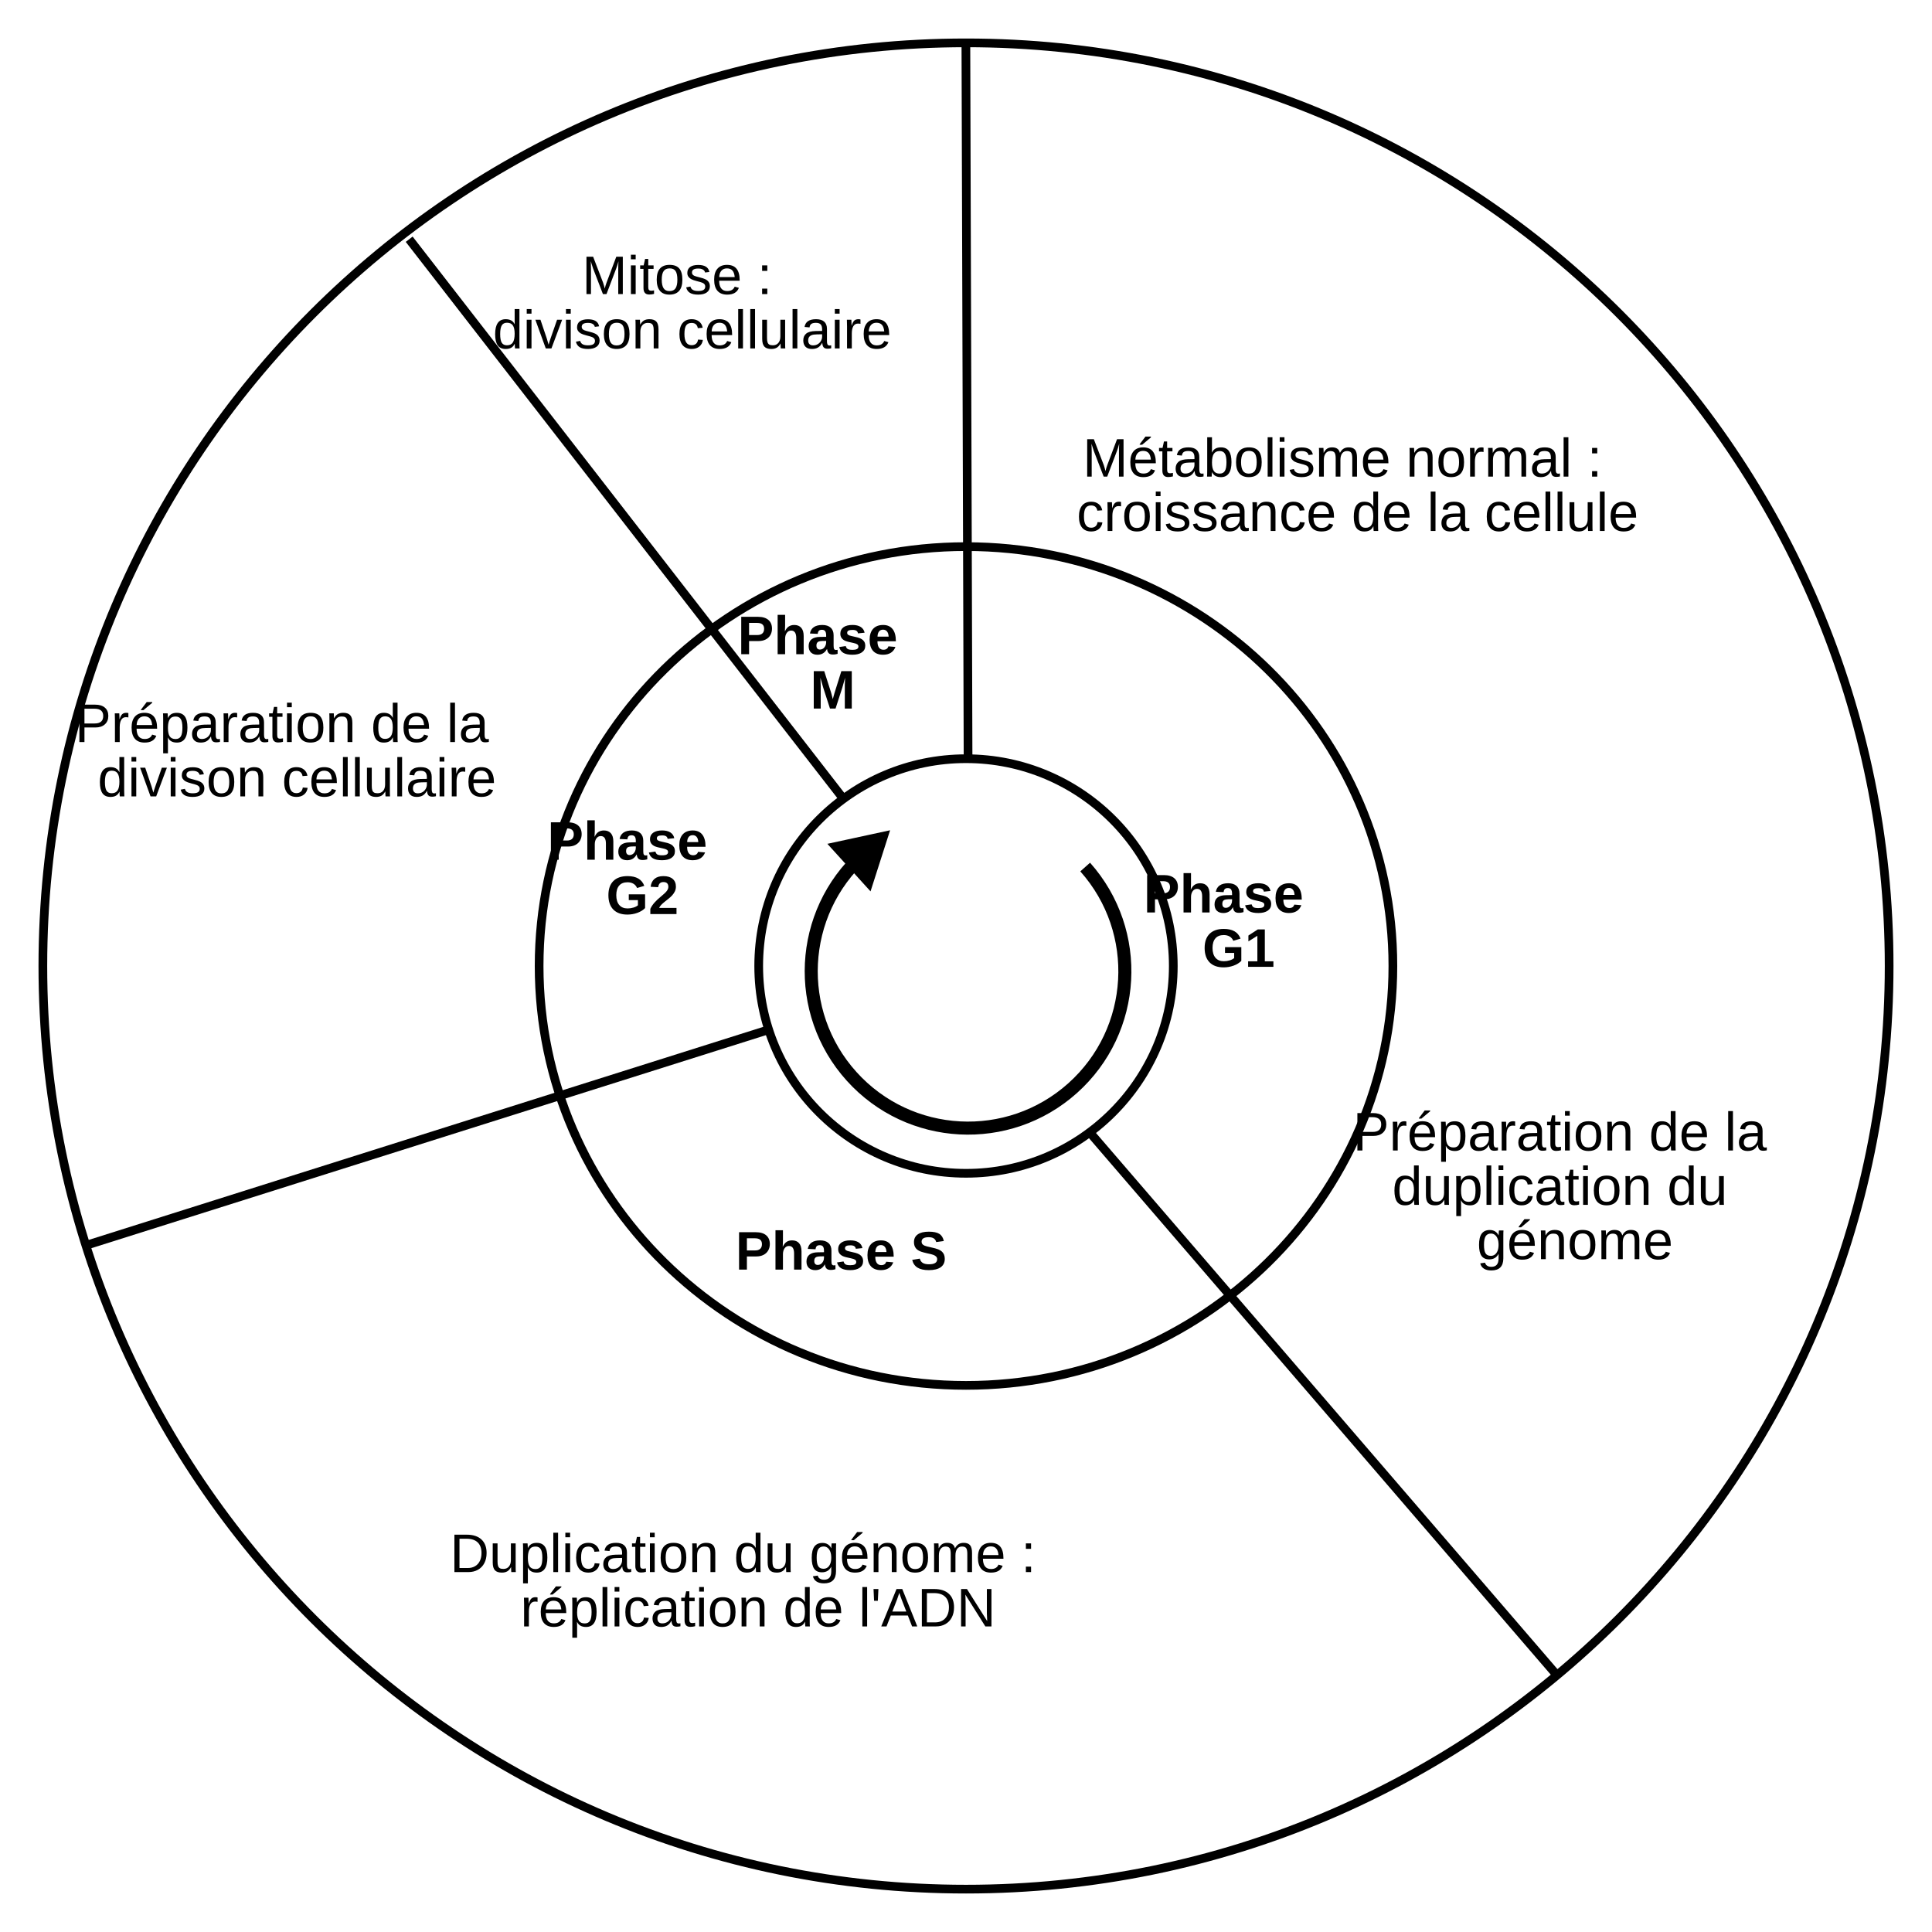
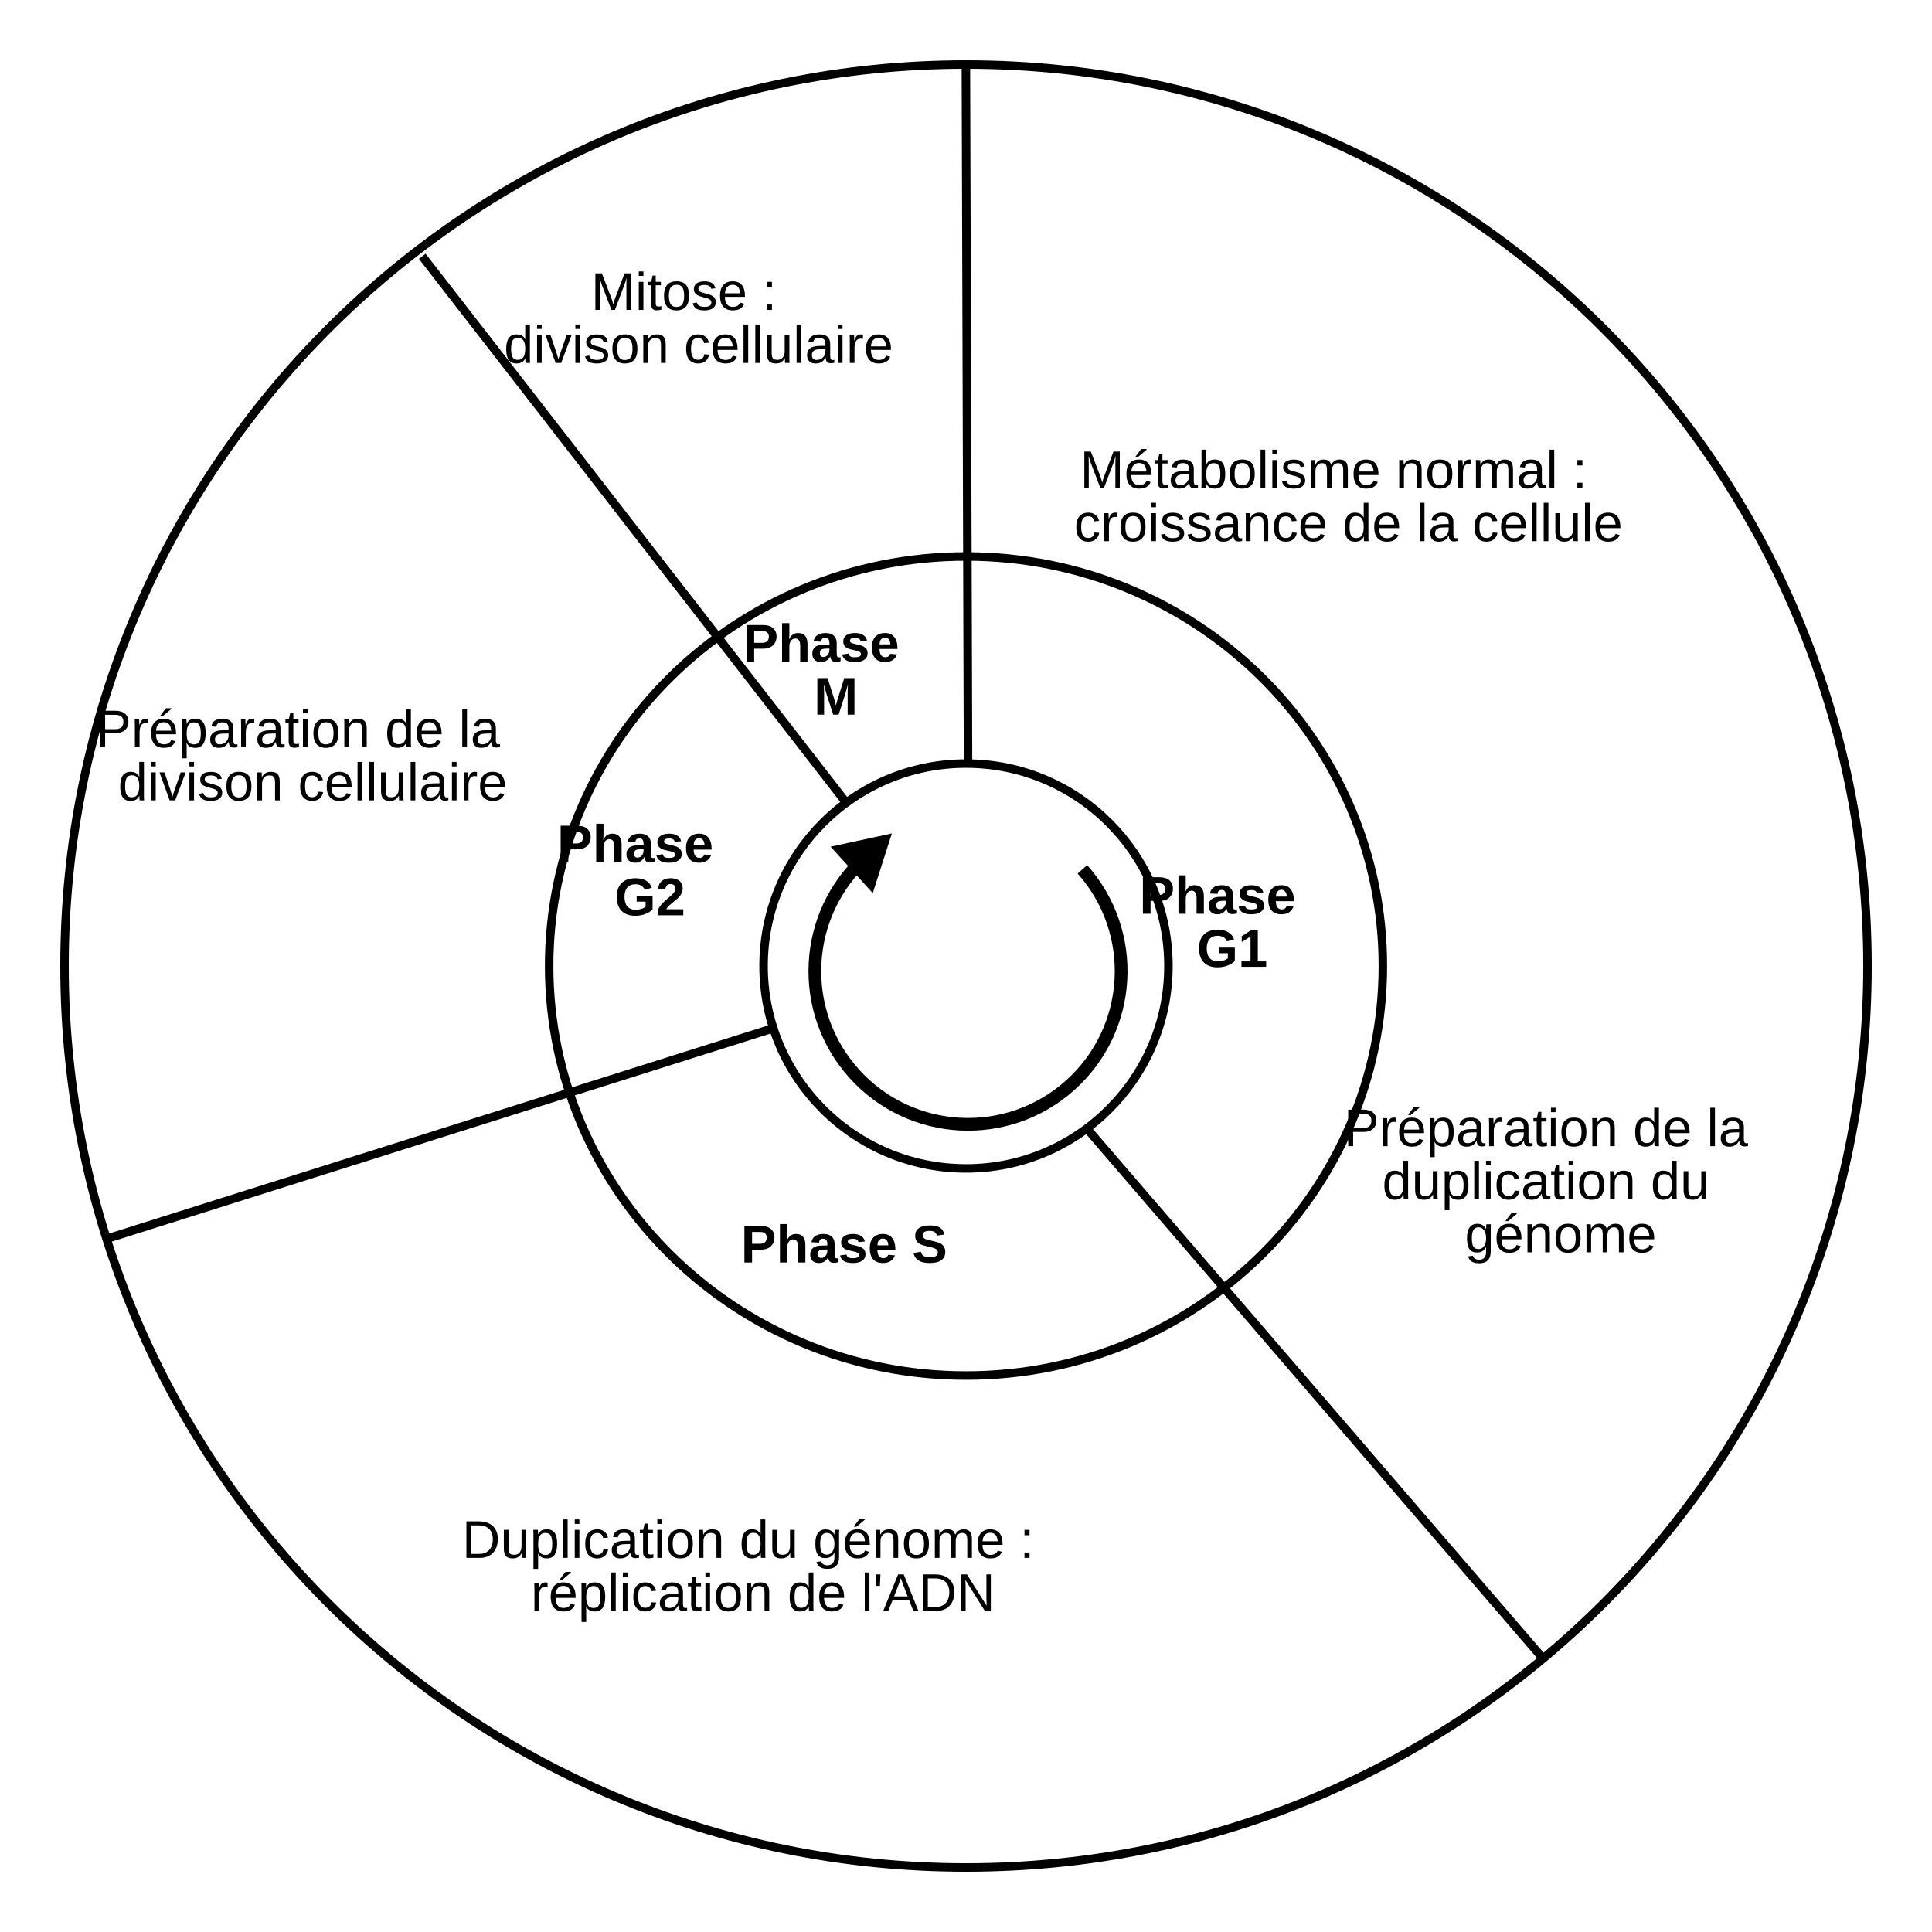
- <svg xmlns="http://www.w3.org/2000/svg" width="501.666mm" height="501.666mm" viewBox="0 0 1777.555 1777.555" id="svg2" version="1.1">
+ <svg xmlns="http://www.w3.org/2000/svg" width="160.256mm" height="160.256mm" viewBox="0 0 567.836 567.836" id="svg2" version="1.1">
  <defs id="defs4">
    <marker orient="auto" refY="0" refX="0" id="TriangleOutM" style="overflow:visible">
      <path id="path4317" d="m 5.77,0 -8.65,5 0,-10 8.65,5 z" style="fill:#000000;fill-opacity:1;fill-rule:evenodd;stroke:#000000;stroke-width:1pt;stroke-opacity:1" transform="scale(0.4,0.4)" />
    </marker>
    <marker orient="auto" refY="0" refX="0" id="Arrow1Lend" style="overflow:visible">
      <path id="path4175" d="M 0,0 5,-5 -12.5,0 5,5 0,0 Z" style="fill:#000000;fill-opacity:1;fill-rule:evenodd;stroke:#000000;stroke-width:1pt;stroke-opacity:1" transform="matrix(-0.8,0,0,-0.8,-10,0)" />
    </marker>
  </defs>
-   <g id="layer1" transform="translate(-870.0389,3563.504)">
-     <ellipse style="color:#000000;clip-rule:nonzero;display:inline;overflow:visible;visibility:visible;opacity:1;isolation:auto;mix-blend-mode:normal;color-interpolation:sRGB;color-interpolation-filters:linearRGB;solid-color:#000000;solid-opacity:1;fill:none;fill-opacity:1;fill-rule:evenodd;stroke:#000000;stroke-width:8;stroke-linecap:butt;stroke-linejoin:miter;stroke-miterlimit:4;stroke-dasharray:none;stroke-dashoffset:0;stroke-opacity:1;marker:none;color-rendering:auto;image-rendering:auto;shape-rendering:auto;text-rendering:auto;enable-background:accumulate" id="path4144" cx="1758.816" cy="-2674.726" rx="392.756" ry="385.858" />
-     <circle id="path4146" style="color:#000000;clip-rule:nonzero;display:inline;overflow:visible;visibility:visible;opacity:1;isolation:auto;mix-blend-mode:normal;color-interpolation:sRGB;color-interpolation-filters:linearRGB;solid-color:#000000;solid-opacity:1;fill:none;fill-opacity:1;fill-rule:evenodd;stroke:#000000;stroke-width:8;stroke-linecap:butt;stroke-linejoin:miter;stroke-miterlimit:4;stroke-dasharray:none;stroke-dashoffset:0;stroke-opacity:1;marker:none;color-rendering:auto;image-rendering:auto;shape-rendering:auto;text-rendering:auto;enable-background:accumulate" cx="1758.816" cy="-2674.726" r="190.725" />
-     <path style="fill:none;fill-rule:evenodd;stroke:#000000;stroke-width:8;stroke-linecap:butt;stroke-linejoin:miter;stroke-miterlimit:4;stroke-dasharray:none;stroke-opacity:1" d="m 1758.694,-3527.131 2.02,661.568" id="path4148" />
-     <path id="path4150" d="m 1576.544,-2615.878 -624.978,197.391" style="fill:none;fill-rule:evenodd;stroke:#000000;stroke-width:8;stroke-linecap:butt;stroke-linejoin:miter;stroke-miterlimit:4;stroke-dasharray:none;stroke-opacity:1" />
-     <path style="fill:none;fill-rule:evenodd;stroke:#000000;stroke-width:8;stroke-linecap:butt;stroke-linejoin:miter;stroke-miterlimit:4;stroke-dasharray:none;stroke-opacity:1" d="m 2301.656,-2023.238 -429.437,-498.909" id="path4152" />
-     <path style="color:#000000;clip-rule:nonzero;display:inline;overflow:visible;visibility:visible;opacity:1;isolation:auto;mix-blend-mode:normal;color-interpolation:sRGB;color-interpolation-filters:linearRGB;solid-color:#000000;solid-opacity:1;fill:none;fill-opacity:1;fill-rule:evenodd;stroke:#000000;stroke-width:12;stroke-linecap:butt;stroke-linejoin:miter;stroke-miterlimit:4;stroke-dasharray:none;stroke-dashoffset:0;stroke-opacity:1;marker:none;marker-end:url(#TriangleOutM);color-rendering:auto;image-rendering:auto;shape-rendering:auto;text-rendering:auto;enable-background:accumulate" id="path4166" d="m 1868.474,-2765.777 a 144.286,144.286 0 0 1 -11.503,203.397 144.286,144.286 0 0 1 -203.433,-10.849 144.286,144.286 0 0 1 10.194,-203.467" />
-     <text xml:space="preserve" style="color:#000000;font-style:normal;font-variant:normal;font-weight:bold;font-stretch:normal;font-size:50px;line-height:100%;font-family:arial;-inkscape-font-specification:arial;text-indent:0;text-align:center;text-decoration:none;text-decoration-line:none;letter-spacing:0px;word-spacing:0px;text-transform:none;direction:ltr;block-progression:tb;writing-mode:lr-tb;baseline-shift:baseline;text-anchor:middle;display:inline;overflow:visible;visibility:visible;fill:#000000;fill-opacity:1;fill-rule:nonzero;stroke:none;stroke-width:1px;stroke-linecap:butt;stroke-linejoin:miter;stroke-opacity:1;marker:none;enable-background:accumulate" x="1678.695" y="-2395.38" id="text5350">
-       <tspan id="tspan5352" x="1678.695" y="-2395.38">Phase S</tspan>
+   <g id="layer1" transform="translate(-954.4255,2816.979)">
+     <ellipse style="color:#000000;clip-rule:nonzero;display:inline;overflow:visible;visibility:visible;opacity:1;isolation:auto;mix-blend-mode:normal;color-interpolation:sRGB;color-interpolation-filters:linearRGB;solid-color:#000000;solid-opacity:1;fill:none;fill-opacity:1;fill-rule:evenodd;stroke:#000000;stroke-width:2.496;stroke-linecap:butt;stroke-linejoin:miter;stroke-miterlimit:4;stroke-dasharray:none;stroke-dashoffset:0;stroke-opacity:1;marker:none;color-rendering:auto;image-rendering:auto;shape-rendering:auto;text-rendering:auto;enable-background:accumulate" id="path4144" cx="1238.344" cy="-2533.061" rx="122.521" ry="120.369" />
+     <circle id="path4146" style="color:#000000;clip-rule:nonzero;display:inline;overflow:visible;visibility:visible;opacity:1;isolation:auto;mix-blend-mode:normal;color-interpolation:sRGB;color-interpolation-filters:linearRGB;solid-color:#000000;solid-opacity:1;fill:none;fill-opacity:1;fill-rule:evenodd;stroke:#000000;stroke-width:2.496;stroke-linecap:butt;stroke-linejoin:miter;stroke-miterlimit:4;stroke-dasharray:none;stroke-dashoffset:0;stroke-opacity:1;marker:none;color-rendering:auto;image-rendering:auto;shape-rendering:auto;text-rendering:auto;enable-background:accumulate" cx="1238.344" cy="-2533.061" r="59.497" />
+     <path style="fill:none;fill-rule:evenodd;stroke:#000000;stroke-width:2.496;stroke-linecap:butt;stroke-linejoin:miter;stroke-miterlimit:4;stroke-dasharray:none;stroke-opacity:1" d="m 1238.305,-2798.969 0.63,206.377" id="path4148" />
+     <path id="path4150" d="m 1181.484,-2514.703 -194.963,61.576" style="fill:none;fill-rule:evenodd;stroke:#000000;stroke-width:2.496;stroke-linecap:butt;stroke-linejoin:miter;stroke-miterlimit:4;stroke-dasharray:none;stroke-opacity:1" />
+     <path style="fill:none;fill-rule:evenodd;stroke:#000000;stroke-width:2.496;stroke-linecap:butt;stroke-linejoin:miter;stroke-miterlimit:4;stroke-dasharray:none;stroke-opacity:1" d="m 1407.683,-2329.828 -133.963,-155.635" id="path4152" />
+     <path style="color:#000000;clip-rule:nonzero;display:inline;overflow:visible;visibility:visible;opacity:1;isolation:auto;mix-blend-mode:normal;color-interpolation:sRGB;color-interpolation-filters:linearRGB;solid-color:#000000;solid-opacity:1;fill:none;fill-opacity:1;fill-rule:evenodd;stroke:#000000;stroke-width:3.743;stroke-linecap:butt;stroke-linejoin:miter;stroke-miterlimit:4;stroke-dasharray:none;stroke-dashoffset:0;stroke-opacity:1;marker:none;marker-end:url(#TriangleOutM);color-rendering:auto;image-rendering:auto;shape-rendering:auto;text-rendering:auto;enable-background:accumulate" id="path4166" d="m 1272.551,-2561.464 a 45.01,45.01 0 0 1 -3.588,63.45 45.01,45.01 0 0 1 -63.461,-3.384 45.01,45.01 0 0 1 3.18,-63.472" />
+     <text xml:space="preserve" style="color:#000000;font-style:normal;font-variant:normal;font-weight:bold;font-stretch:normal;font-size:15.598px;line-height:100%;font-family:arial;-inkscape-font-specification:arial;text-indent:0;text-align:center;text-decoration:none;text-decoration-line:none;letter-spacing:0px;word-spacing:0px;text-transform:none;direction:ltr;block-progression:tb;writing-mode:lr-tb;baseline-shift:baseline;text-anchor:middle;display:inline;overflow:visible;visibility:visible;fill:#000000;fill-opacity:1;fill-rule:nonzero;stroke:none;stroke-width:1px;stroke-linecap:butt;stroke-linejoin:miter;stroke-opacity:1;marker:none;enable-background:accumulate" x="1213.35" y="-2445.918" id="text5350">
+       <tspan id="tspan5352" x="1213.35" y="-2445.918">Phase S</tspan>
    </text>
-     <path id="path5392" d="M 1246.515,-3343.402 1645,-2829.849" style="fill:none;fill-rule:evenodd;stroke:#000000;stroke-width:8;stroke-linecap:butt;stroke-linejoin:miter;stroke-miterlimit:4;stroke-dasharray:none;stroke-opacity:1" />
-     <text id="text5394" y="-2723.951" x="2044.41" style="color:#000000;font-style:normal;font-variant:normal;font-weight:bold;font-stretch:normal;font-size:50px;line-height:100%;font-family:arial;-inkscape-font-specification:arial;text-indent:0;text-align:center;text-decoration:none;text-decoration-line:none;letter-spacing:0px;word-spacing:0px;text-transform:none;direction:ltr;block-progression:tb;writing-mode:lr-tb;baseline-shift:baseline;text-anchor:middle;display:inline;overflow:visible;visibility:visible;fill:#000000;fill-opacity:1;fill-rule:nonzero;stroke:none;stroke-width:1px;stroke-linecap:butt;stroke-linejoin:miter;stroke-opacity:1;marker:none;enable-background:accumulate" xml:space="preserve">
-       <tspan y="-2723.951" x="2044.41" id="tspan5396">Phase</tspan>
-       <tspan y="-2673.951" x="2044.41" id="tspan5398">G1</tspan>
+     <path id="path5392" d="m 1078.531,-2741.655 124.308,160.204" style="fill:none;fill-rule:evenodd;stroke:#000000;stroke-width:2.496;stroke-linecap:butt;stroke-linejoin:miter;stroke-miterlimit:4;stroke-dasharray:none;stroke-opacity:1" />
+     <text id="text5394" y="-2548.416" x="1327.435" style="color:#000000;font-style:normal;font-variant:normal;font-weight:bold;font-stretch:normal;font-size:15.598px;line-height:100%;font-family:arial;-inkscape-font-specification:arial;text-indent:0;text-align:center;text-decoration:none;text-decoration-line:none;letter-spacing:0px;word-spacing:0px;text-transform:none;direction:ltr;block-progression:tb;writing-mode:lr-tb;baseline-shift:baseline;text-anchor:middle;display:inline;overflow:visible;visibility:visible;fill:#000000;fill-opacity:1;fill-rule:nonzero;stroke:none;stroke-width:1px;stroke-linecap:butt;stroke-linejoin:miter;stroke-opacity:1;marker:none;enable-background:accumulate" xml:space="preserve">
+       <tspan y="-2548.416" x="1327.435" id="tspan5396">Phase</tspan>
+       <tspan y="-2532.819" x="1327.435" id="tspan5398">G1</tspan>
    </text>
-     <text xml:space="preserve" style="color:#000000;font-style:normal;font-variant:normal;font-weight:bold;font-stretch:normal;font-size:50px;line-height:100%;font-family:arial;-inkscape-font-specification:arial;text-indent:0;text-align:center;text-decoration:none;text-decoration-line:none;letter-spacing:0px;word-spacing:0px;text-transform:none;direction:ltr;block-progression:tb;writing-mode:lr-tb;baseline-shift:baseline;text-anchor:middle;display:inline;overflow:visible;visibility:visible;fill:#000000;fill-opacity:1;fill-rule:nonzero;stroke:none;stroke-width:1px;stroke-linecap:butt;stroke-linejoin:miter;stroke-opacity:1;marker:none;enable-background:accumulate" x="1495.838" y="-2772.523" id="text5400">
-       <tspan id="tspan5402" x="1495.838" y="-2772.523">Phase</tspan>
-       <tspan id="tspan5404" x="1495.838" y="-2722.523">G2</tspan>
+     <text xml:space="preserve" style="color:#000000;font-style:normal;font-variant:normal;font-weight:bold;font-stretch:normal;font-size:15.598px;line-height:100%;font-family:arial;-inkscape-font-specification:arial;text-indent:0;text-align:center;text-decoration:none;text-decoration-line:none;letter-spacing:0px;word-spacing:0px;text-transform:none;direction:ltr;block-progression:tb;writing-mode:lr-tb;baseline-shift:baseline;text-anchor:middle;display:inline;overflow:visible;visibility:visible;fill:#000000;fill-opacity:1;fill-rule:nonzero;stroke:none;stroke-width:1px;stroke-linecap:butt;stroke-linejoin:miter;stroke-opacity:1;marker:none;enable-background:accumulate" x="1156.307" y="-2563.568" id="text5400">
+       <tspan id="tspan5402" x="1156.307" y="-2563.568">Phase</tspan>
+       <tspan id="tspan5404" x="1156.307" y="-2547.97">G2</tspan>
    </text>
-     <text id="text5406" y="-2961.584" x="1670.961" style="color:#000000;font-style:normal;font-variant:normal;font-weight:bold;font-stretch:normal;font-size:50px;line-height:100%;font-family:arial;-inkscape-font-specification:arial;text-indent:0;text-align:center;text-decoration:none;text-decoration-line:none;letter-spacing:0px;word-spacing:0px;text-transform:none;direction:ltr;block-progression:tb;writing-mode:lr-tb;baseline-shift:baseline;text-anchor:middle;display:inline;overflow:visible;visibility:visible;fill:#000000;fill-opacity:1;fill-rule:nonzero;stroke:none;stroke-width:1px;stroke-linecap:butt;stroke-linejoin:miter;stroke-opacity:1;marker:none;enable-background:accumulate" xml:space="preserve">
-       <tspan y="-2961.584" x="1670.961" id="tspan5408">Phase</tspan>
-       <tspan y="-2911.584" x="1670.961" id="tspan5410">M</tspan>
+     <text id="text5406" y="-2622.546" x="1210.937" style="color:#000000;font-style:normal;font-variant:normal;font-weight:bold;font-stretch:normal;font-size:15.598px;line-height:100%;font-family:arial;-inkscape-font-specification:arial;text-indent:0;text-align:center;text-decoration:none;text-decoration-line:none;letter-spacing:0px;word-spacing:0px;text-transform:none;direction:ltr;block-progression:tb;writing-mode:lr-tb;baseline-shift:baseline;text-anchor:middle;display:inline;overflow:visible;visibility:visible;fill:#000000;fill-opacity:1;fill-rule:nonzero;stroke:none;stroke-width:1px;stroke-linecap:butt;stroke-linejoin:miter;stroke-opacity:1;marker:none;enable-background:accumulate" xml:space="preserve">
+       <tspan y="-2622.546" x="1210.937" id="tspan5408">Phase</tspan>
+       <tspan y="-2606.948" x="1210.937" id="tspan5410">M</tspan>
    </text>
-     <circle cy="-2674.726" cx="1758.816" id="ellipse5412" style="color:#000000;clip-rule:nonzero;display:inline;overflow:visible;visibility:visible;opacity:1;isolation:auto;mix-blend-mode:normal;color-interpolation:sRGB;color-interpolation-filters:linearRGB;solid-color:#000000;solid-opacity:1;fill:none;fill-opacity:1;fill-rule:evenodd;stroke:#000000;stroke-width:8;stroke-linecap:butt;stroke-linejoin:miter;stroke-miterlimit:4;stroke-dasharray:none;stroke-dashoffset:0;stroke-opacity:1;marker:none;color-rendering:auto;image-rendering:auto;shape-rendering:auto;text-rendering:auto;enable-background:accumulate" r="849.345" />
-     <text xml:space="preserve" style="color:#000000;font-style:normal;font-variant:normal;font-weight:normal;font-stretch:normal;font-size:50px;line-height:100%;font-family:arial;-inkscape-font-specification:arial;text-indent:0;text-align:center;text-decoration:none;text-decoration-line:none;letter-spacing:0px;word-spacing:0px;text-transform:none;direction:ltr;block-progression:tb;writing-mode:lr-tb;baseline-shift:baseline;text-anchor:middle;display:inline;overflow:visible;visibility:visible;fill:#000000;fill-opacity:1;fill-rule:nonzero;stroke:none;stroke-width:1px;stroke-linecap:butt;stroke-linejoin:miter;stroke-opacity:1;marker:none;enable-background:accumulate" x="1541.661" y="-3292.914" id="text5414">
-       <tspan id="tspan5418" x="1541.661" y="-3292.914">Mitose :</tspan>
-       <tspan x="1541.661" y="-3242.914" id="tspan5422">divison cellulaire</tspan>
+     <circle cy="-2533.061" cx="1238.344" id="ellipse5412" style="color:#000000;clip-rule:nonzero;display:inline;overflow:visible;visibility:visible;opacity:1;isolation:auto;mix-blend-mode:normal;color-interpolation:sRGB;color-interpolation-filters:linearRGB;solid-color:#000000;solid-opacity:1;fill:none;fill-opacity:1;fill-rule:evenodd;stroke:#000000;stroke-width:2.496;stroke-linecap:butt;stroke-linejoin:miter;stroke-miterlimit:4;stroke-dasharray:none;stroke-dashoffset:0;stroke-opacity:1;marker:none;color-rendering:auto;image-rendering:auto;shape-rendering:auto;text-rendering:auto;enable-background:accumulate" r="264.954" />
+     <text xml:space="preserve" style="color:#000000;font-style:normal;font-variant:normal;font-weight:normal;font-stretch:normal;font-size:15.598px;line-height:100%;font-family:arial;-inkscape-font-specification:arial;text-indent:0;text-align:center;text-decoration:none;text-decoration-line:none;letter-spacing:0px;word-spacing:0px;text-transform:none;direction:ltr;block-progression:tb;writing-mode:lr-tb;baseline-shift:baseline;text-anchor:middle;display:inline;overflow:visible;visibility:visible;fill:#000000;fill-opacity:1;fill-rule:nonzero;stroke:none;stroke-width:1px;stroke-linecap:butt;stroke-linejoin:miter;stroke-opacity:1;marker:none;enable-background:accumulate" x="1170.602" y="-2725.905" id="text5414">
+       <tspan id="tspan5418" x="1170.602" y="-2725.905">Mitose :</tspan>
+       <tspan x="1170.602" y="-2710.307" id="tspan5422">divison cellulaire</tspan>
    </text>
-     <text id="text5424" y="-2117.096" x="1602.271" style="color:#000000;font-style:normal;font-variant:normal;font-weight:normal;font-stretch:normal;font-size:50px;line-height:100%;font-family:arial;-inkscape-font-specification:arial;text-indent:0;text-align:center;text-decoration:none;text-decoration-line:none;letter-spacing:0px;word-spacing:0px;text-transform:none;direction:ltr;block-progression:tb;writing-mode:lr-tb;baseline-shift:baseline;text-anchor:middle;display:inline;overflow:visible;visibility:visible;fill:#000000;fill-opacity:1;fill-rule:nonzero;stroke:none;stroke-width:1px;stroke-linecap:butt;stroke-linejoin:miter;stroke-opacity:1;marker:none;enable-background:accumulate" xml:space="preserve">
-       <tspan id="tspan5428" y="-2117.096" x="1609.204">Duplication du génome : </tspan>
-       <tspan y="-2067.096" x="1602.271" id="tspan5446">réplication de l'ADN</tspan>
+     <text id="text5424" y="-2359.107" x="1189.509" style="color:#000000;font-style:normal;font-variant:normal;font-weight:normal;font-stretch:normal;font-size:15.598px;line-height:100%;font-family:arial;-inkscape-font-specification:arial;text-indent:0;text-align:center;text-decoration:none;text-decoration-line:none;letter-spacing:0px;word-spacing:0px;text-transform:none;direction:ltr;block-progression:tb;writing-mode:lr-tb;baseline-shift:baseline;text-anchor:middle;display:inline;overflow:visible;visibility:visible;fill:#000000;fill-opacity:1;fill-rule:nonzero;stroke:none;stroke-width:1px;stroke-linecap:butt;stroke-linejoin:miter;stroke-opacity:1;marker:none;enable-background:accumulate" xml:space="preserve">
+       <tspan id="tspan5428" y="-2359.107" x="1191.672">Duplication du génome : </tspan>
+       <tspan y="-2343.51" x="1189.509" id="tspan5446">réplication de l'ADN</tspan>
    </text>
-     <text xml:space="preserve" style="color:#000000;font-style:normal;font-variant:normal;font-weight:normal;font-stretch:normal;font-size:50px;line-height:100%;font-family:arial;-inkscape-font-specification:arial;text-indent:0;text-align:center;text-decoration:none;text-decoration-line:none;letter-spacing:0px;word-spacing:0px;text-transform:none;direction:ltr;block-progression:tb;writing-mode:lr-tb;baseline-shift:baseline;text-anchor:middle;display:inline;overflow:visible;visibility:visible;fill:#000000;fill-opacity:1;fill-rule:nonzero;stroke:none;stroke-width:1px;stroke-linecap:butt;stroke-linejoin:miter;stroke-opacity:1;marker:none;enable-background:accumulate" x="1178.006" y="-2880.772" id="text5432">
-       <tspan x="1178.006" y="-2880.772" id="tspan5434">Préparation de la</tspan>
-       <tspan x="1178.006" y="-2830.772" id="tspan5436">divison cellulaire</tspan>
+     <text xml:space="preserve" style="color:#000000;font-style:normal;font-variant:normal;font-weight:normal;font-stretch:normal;font-size:15.598px;line-height:100%;font-family:arial;-inkscape-font-specification:arial;text-indent:0;text-align:center;text-decoration:none;text-decoration-line:none;letter-spacing:0px;word-spacing:0px;text-transform:none;direction:ltr;block-progression:tb;writing-mode:lr-tb;baseline-shift:baseline;text-anchor:middle;display:inline;overflow:visible;visibility:visible;fill:#000000;fill-opacity:1;fill-rule:nonzero;stroke:none;stroke-width:1px;stroke-linecap:butt;stroke-linejoin:miter;stroke-opacity:1;marker:none;enable-background:accumulate" x="1057.159" y="-2597.337" id="text5432">
+       <tspan x="1057.159" y="-2597.337" id="tspan5434">Préparation de la</tspan>
+       <tspan x="1057.159" y="-2581.739" id="tspan5436">divison cellulaire</tspan>
    </text>
-     <text xml:space="preserve" style="color:#000000;font-style:normal;font-variant:normal;font-weight:normal;font-stretch:normal;font-size:50px;line-height:100%;font-family:arial;-inkscape-font-specification:arial;text-indent:0;text-align:center;text-decoration:none;text-decoration-line:none;letter-spacing:0px;word-spacing:0px;text-transform:none;direction:ltr;block-progression:tb;writing-mode:lr-tb;baseline-shift:baseline;text-anchor:middle;display:inline;overflow:visible;visibility:visible;fill:#000000;fill-opacity:1;fill-rule:nonzero;stroke:none;stroke-width:1px;stroke-linecap:butt;stroke-linejoin:miter;stroke-opacity:1;marker:none;enable-background:accumulate" x="2353.824" y="-2504.995" id="text5438">
-       <tspan x="2353.824" y="-2504.995" id="tspan5440">Préparation de la</tspan>
-       <tspan x="2353.824" y="-2454.995" id="tspan5442">duplication du</tspan>
-       <tspan x="2353.824" y="-2404.995" id="tspan5444">génome</tspan>
+     <text xml:space="preserve" style="color:#000000;font-style:normal;font-variant:normal;font-weight:normal;font-stretch:normal;font-size:15.598px;line-height:100%;font-family:arial;-inkscape-font-specification:arial;text-indent:0;text-align:center;text-decoration:none;text-decoration-line:none;letter-spacing:0px;word-spacing:0px;text-transform:none;direction:ltr;block-progression:tb;writing-mode:lr-tb;baseline-shift:baseline;text-anchor:middle;display:inline;overflow:visible;visibility:visible;fill:#000000;fill-opacity:1;fill-rule:nonzero;stroke:none;stroke-width:1px;stroke-linecap:butt;stroke-linejoin:miter;stroke-opacity:1;marker:none;enable-background:accumulate" x="1423.957" y="-2480.113" id="text5438">
+       <tspan x="1423.957" y="-2480.113" id="tspan5440">Préparation de la</tspan>
+       <tspan x="1423.957" y="-2464.515" id="tspan5442">duplication du</tspan>
+       <tspan x="1423.957" y="-2448.918" id="tspan5444">génome</tspan>
    </text>
-     <text id="text5448" y="-3124.995" x="2153.824" style="color:#000000;font-style:normal;font-variant:normal;font-weight:normal;font-stretch:normal;font-size:50px;line-height:100%;font-family:arial;-inkscape-font-specification:arial;text-indent:0;text-align:center;text-decoration:none;text-decoration-line:none;letter-spacing:0px;word-spacing:0px;text-transform:none;direction:ltr;block-progression:tb;writing-mode:lr-tb;baseline-shift:baseline;text-anchor:middle;display:inline;overflow:visible;visibility:visible;fill:#000000;fill-opacity:1;fill-rule:nonzero;stroke:none;stroke-width:1px;stroke-linecap:butt;stroke-linejoin:miter;stroke-opacity:1;marker:none;enable-background:accumulate" xml:space="preserve">
-       <tspan id="tspan5454" y="-3124.995" x="2160.758">Métabolisme normal : </tspan>
-       <tspan y="-3074.995" x="2153.824" id="tspan5461">croissance de la cellule</tspan>
+     <text id="text5448" y="-2673.523" x="1361.567" style="color:#000000;font-style:normal;font-variant:normal;font-weight:normal;font-stretch:normal;font-size:15.598px;line-height:100%;font-family:arial;-inkscape-font-specification:arial;text-indent:0;text-align:center;text-decoration:none;text-decoration-line:none;letter-spacing:0px;word-spacing:0px;text-transform:none;direction:ltr;block-progression:tb;writing-mode:lr-tb;baseline-shift:baseline;text-anchor:middle;display:inline;overflow:visible;visibility:visible;fill:#000000;fill-opacity:1;fill-rule:nonzero;stroke:none;stroke-width:1px;stroke-linecap:butt;stroke-linejoin:miter;stroke-opacity:1;marker:none;enable-background:accumulate" xml:space="preserve">
+       <tspan id="tspan5454" y="-2673.523" x="1363.73">Métabolisme normal : </tspan>
+       <tspan y="-2657.925" x="1361.567" id="tspan5461">croissance de la cellule</tspan>
    </text>
  </g>
</svg>
